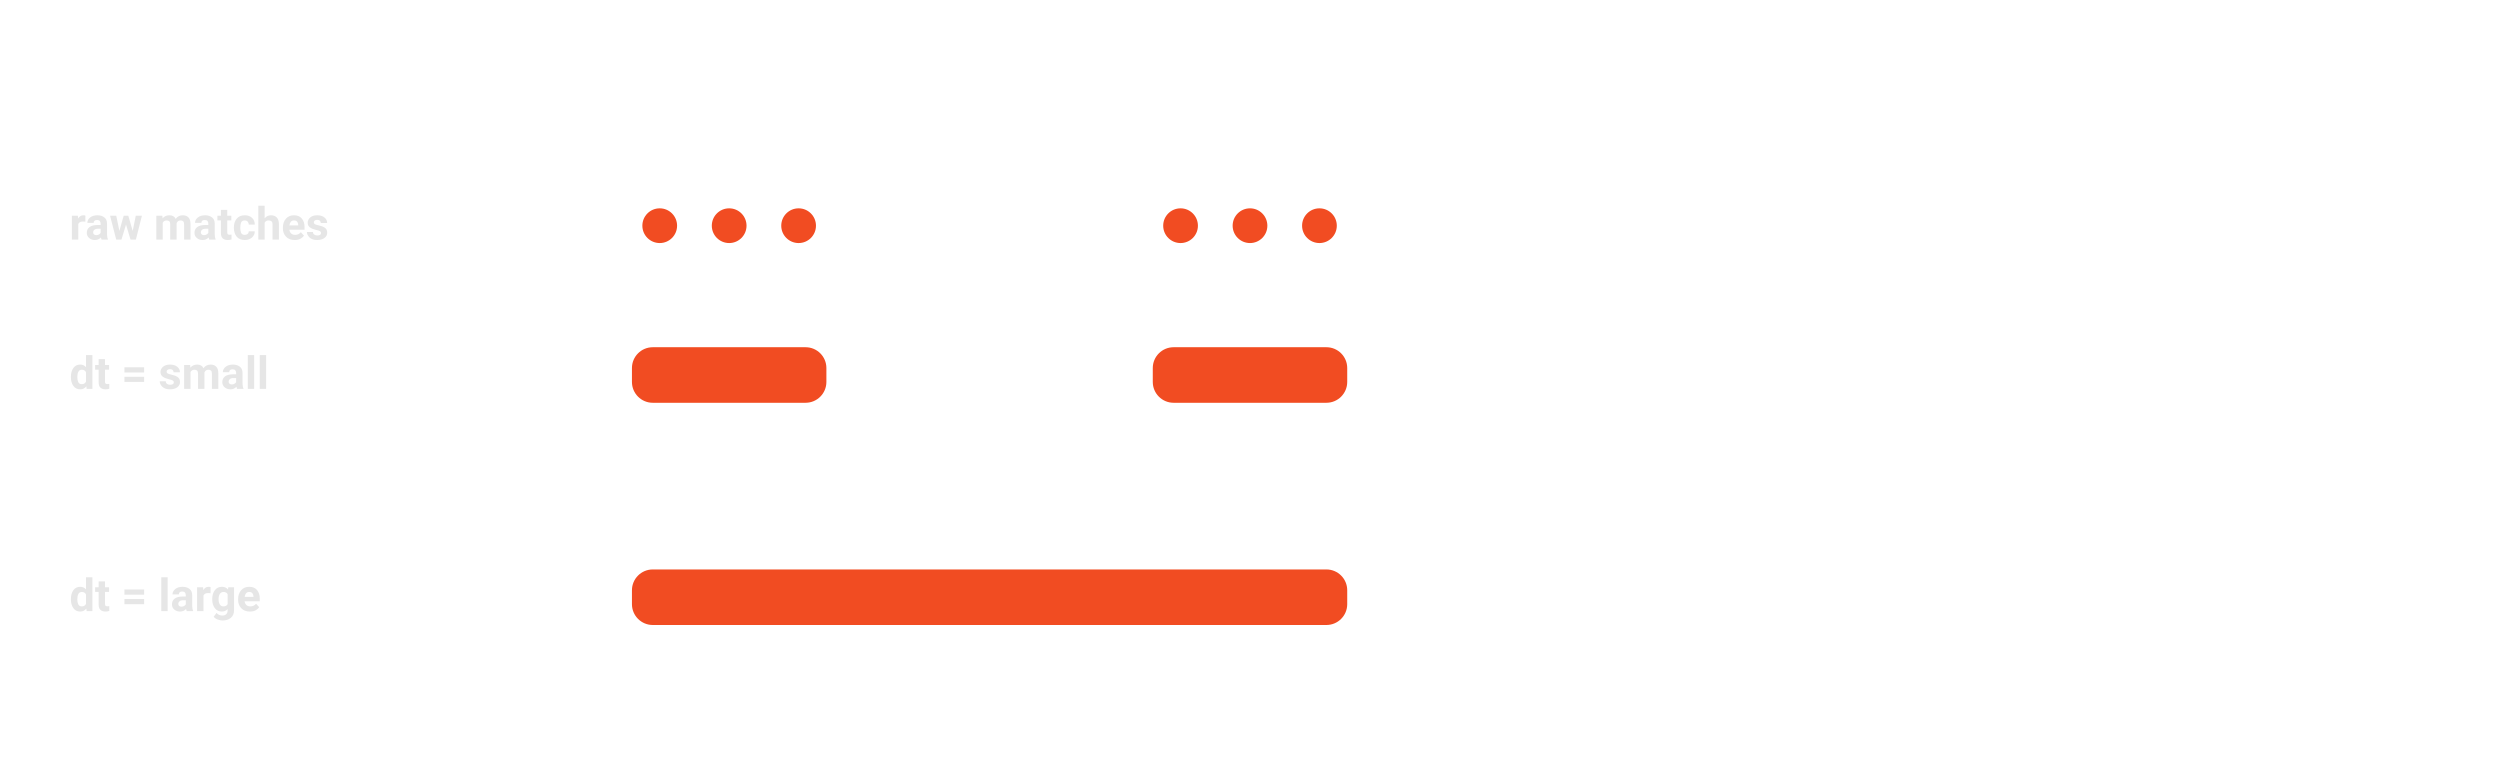
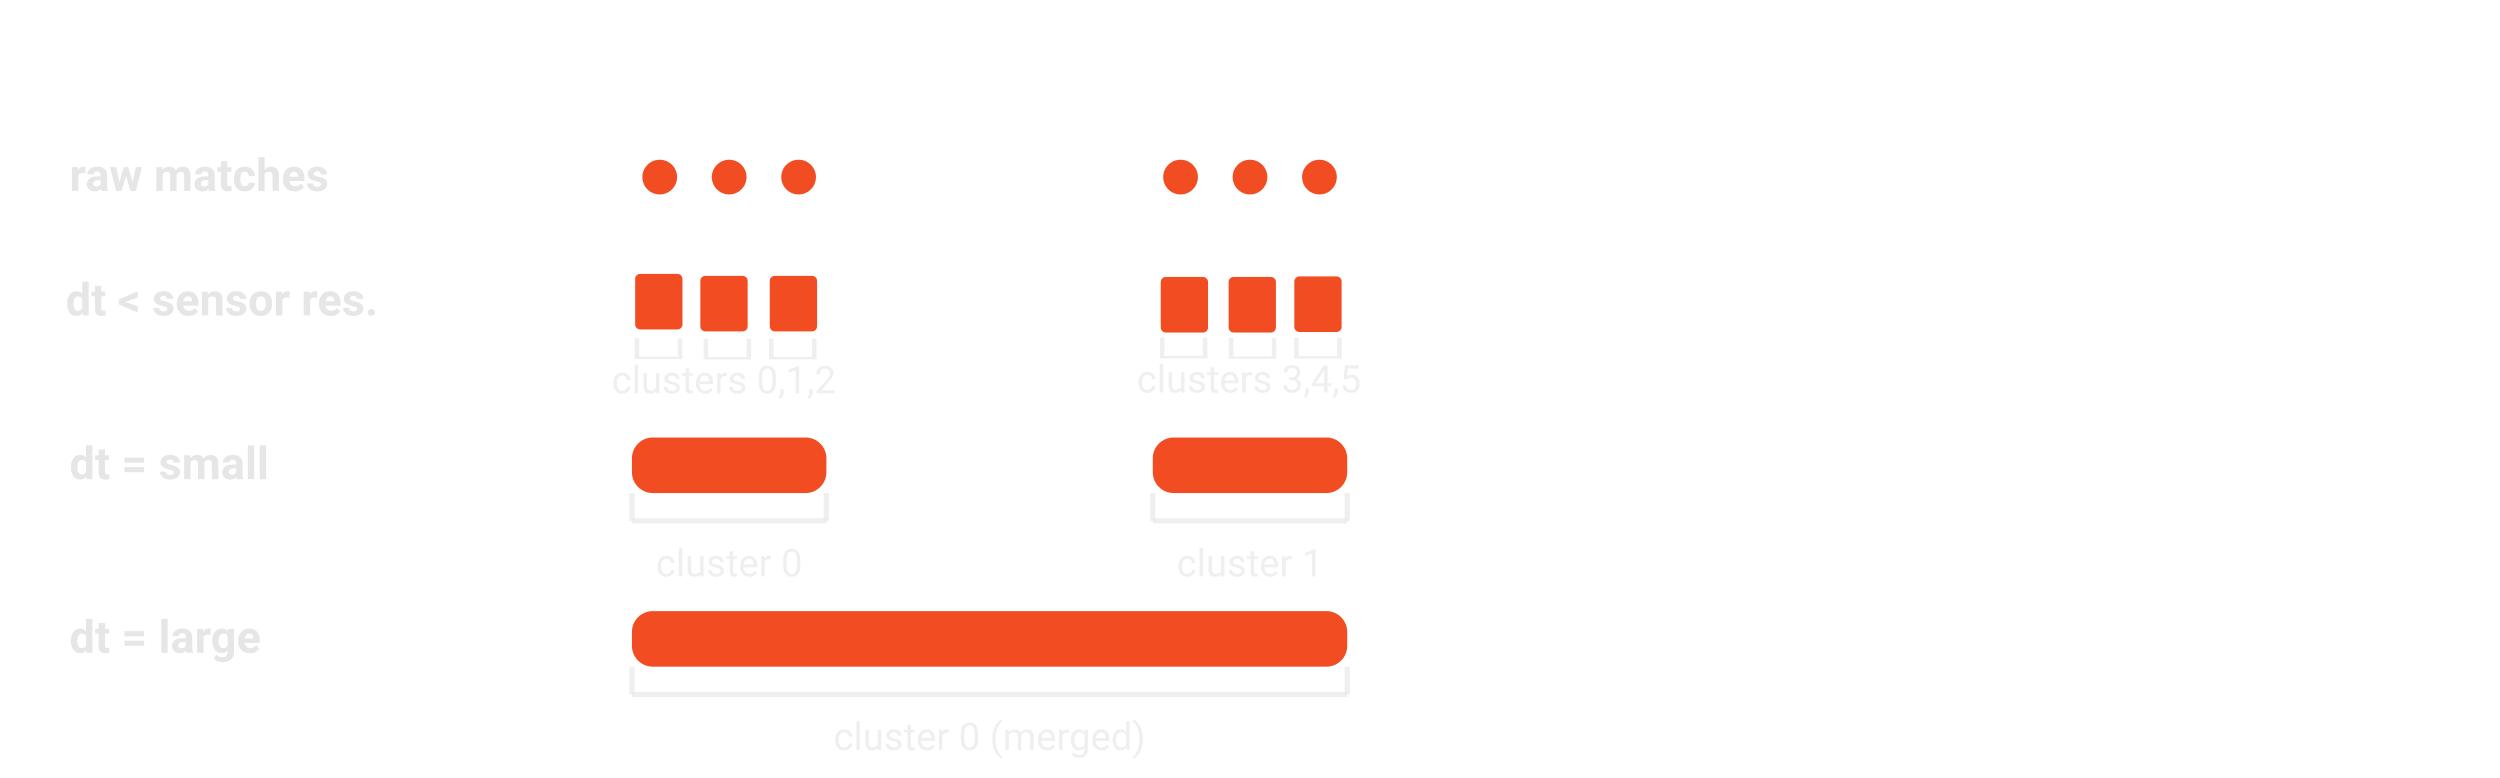
- <svg xmlns="http://www.w3.org/2000/svg" width="720" height="224" viewBox="0 0 720 224" fill="none" font-family="system-ui, -apple-system, Segoe UI, Roboto, sans-serif" role="img">
-   <text x="20" y="34" font-size="13" font-weight="600" letter-spacing="0.3" fill="rgba(255,255,255,0.55)">clusterize() — clustering_dt_ns controls how many clusters form</text>
-   <line x1="170" y1="65" x2="680" y2="65" stroke="rgba(255,255,255,0.12)" stroke-width="1" />
-   <text x="20" y="69" font-size="13" font-weight="600" fill="#e6e6e6">raw matches</text>
-   <circle cx="190" cy="65" r="5" fill="hsl(12, 88%, 54%)" />
-   <circle cx="210" cy="65" r="5" fill="hsl(12, 88%, 54%)" />
-   <circle cx="230" cy="65" r="5" fill="hsl(12, 88%, 54%)" />
-   <circle cx="340" cy="65" r="5" fill="hsl(12, 88%, 54%)" />
-   <circle cx="360" cy="65" r="5" fill="hsl(12, 88%, 54%)" />
-   <circle cx="380" cy="65" r="5" fill="hsl(12, 88%, 54%)" />
-   <line x1="170" y1="108" x2="680" y2="108" stroke="rgba(255,255,255,0.12)" stroke-width="1" />
-   <text x="20" y="112" font-size="13" font-weight="600" fill="#e6e6e6">dt = small</text>
-   <rect x="182" y="100" width="56" height="16" rx="6" fill="hsl(12, 88%, 54%)" />
-   <rect x="332" y="100" width="56" height="16" rx="6" fill="hsl(12, 88%, 54%)" />
-   <line x1="182" y1="116" x2="182" y2="124" stroke="rgba(255,255,255,0.45)" stroke-width="1.5" />
-   <line x1="238" y1="116" x2="238" y2="124" stroke="rgba(255,255,255,0.45)" stroke-width="1.5" />
-   <line x1="182" y1="124" x2="238" y2="124" stroke="rgba(255,255,255,0.45)" stroke-width="1.5" />
-   <text x="210" y="140" font-size="11" fill="rgba(255,255,255,0.7)" text-anchor="middle">cluster 0</text>
-   <line x1="332" y1="116" x2="332" y2="124" stroke="rgba(255,255,255,0.45)" stroke-width="1.5" />
-   <line x1="388" y1="116" x2="388" y2="124" stroke="rgba(255,255,255,0.45)" stroke-width="1.5" />
-   <line x1="332" y1="124" x2="388" y2="124" stroke="rgba(255,255,255,0.45)" stroke-width="1.5" />
-   <text x="360" y="140" font-size="11" fill="rgba(255,255,255,0.7)" text-anchor="middle">cluster 1</text>
-   <line x1="170" y1="172" x2="680" y2="172" stroke="rgba(255,255,255,0.12)" stroke-width="1" />
-   <text x="20" y="176" font-size="13" font-weight="600" fill="#e6e6e6">dt = large</text>
-   <rect x="182" y="164" width="206" height="16" rx="6" fill="hsl(12, 88%, 54%)" />
-   <line x1="182" y1="180" x2="182" y2="188" stroke="rgba(255,255,255,0.45)" stroke-width="1.5" />
-   <line x1="388" y1="180" x2="388" y2="188" stroke="rgba(255,255,255,0.45)" stroke-width="1.5" />
-   <line x1="182" y1="188" x2="388" y2="188" stroke="rgba(255,255,255,0.45)" stroke-width="1.5" />
-   <text x="285" y="204" font-size="11" fill="rgba(255,255,255,0.7)" text-anchor="middle">cluster 0 (merged)</text>
+ <svg xmlns="http://www.w3.org/2000/svg" width="720" height="224" viewBox="0 0 720 224" fill="none" font-family="system-ui, -apple-system, Segoe UI, Roboto, sans-serif" role="img" version="1.1" id="svg154">
+   <defs id="defs158">
+     <rect x="-16.882" y="241.786" width="732.142" height="238.069" id="rect3229" />
+     <rect x="-20.814" y="92.765" width="552.889" height="24.11" id="rect3223" />
+   </defs>
+   <text x="20" y="20" font-size="13px" font-weight="600" letter-spacing="0.3" fill="rgba(255,255,255,0.55)" id="text98">clusterize() — clustering_dt_ns controls how many clusters form</text>
+   <line x1="170" y1="51" x2="680" y2="51" stroke="rgba(255,255,255,0.12)" stroke-width="1" id="line100" />
+   <text x="20" y="55" font-size="13px" font-weight="600" fill="#e6e6e6" id="text102">raw matches</text>
+   <circle cx="190" cy="51" r="5" fill="#f14c22" id="circle104" />
+   <circle cx="210" cy="51" r="5" fill="#f14c22" id="circle106" />
+   <circle cx="230" cy="51" r="5" fill="#f14c22" id="circle108" />
+   <circle cx="340" cy="51" r="5" fill="#f14c22" id="circle110" />
+   <circle cx="360" cy="51" r="5" fill="#f14c22" id="circle112" />
+   <circle cx="380" cy="51" r="5" fill="#f14c22" id="circle114" />
+   <line x1="170" y1="134" x2="680" y2="134" stroke="rgba(255,255,255,0.12)" stroke-width="1" id="line116" />
+   <text x="20" y="138" font-size="13px" font-weight="600" fill="#e6e6e6" id="text118">dt = small</text>
+   <rect x="182" y="126" width="56" height="16" rx="6" fill="#f14c22" id="rect120" />
+   <rect x="332" y="126" width="56" height="16" rx="6" fill="#f14c22" id="rect122" />
+   <line x1="182" y1="142" x2="182" y2="150" stroke="rgba(255,255,255,0.45)" stroke-width="1.5" id="line124" style="fill:#e6e6e6;fill-opacity:0.647;stroke:#e6e6e6;stroke-opacity:0.647" />
+   <line x1="238" y1="142" x2="238" y2="150" stroke="rgba(255,255,255,0.45)" stroke-width="1.5" id="line126" style="fill:#e6e6e6;fill-opacity:0.647;stroke:#e6e6e6;stroke-opacity:0.647" />
+   <line x1="182" y1="150" x2="238" y2="150" stroke="rgba(255,255,255,0.45)" stroke-width="1.5" id="line128" style="fill:#e6e6e6;fill-opacity:0.647;stroke:#e6e6e6;stroke-opacity:0.647" />
+   <text x="210" y="166" font-size="11px" fill="rgba(255,255,255,0.7)" text-anchor="middle" id="text130" style="fill:#e6e6e6;fill-opacity:0.647">cluster 0</text>
+   <line x1="332" y1="142" x2="332" y2="150" stroke="rgba(255,255,255,0.45)" stroke-width="1.5" id="line132" style="fill:#e6e6e6;fill-opacity:0.647;stroke:#e6e6e6;stroke-opacity:0.647" />
+   <line x1="388" y1="142" x2="388" y2="150" stroke="rgba(255,255,255,0.45)" stroke-width="1.5" id="line134" style="fill:#e6e6e6;fill-opacity:0.647;stroke:#e6e6e6;stroke-opacity:0.647" />
+   <line x1="332" y1="150" x2="388" y2="150" stroke="rgba(255,255,255,0.45)" stroke-width="1.5" id="line136" style="fill:#e6e6e6;fill-opacity:0.647;stroke:#e6e6e6;stroke-opacity:0.647" />
+   <text x="360" y="166" font-size="11px" fill="rgba(255,255,255,0.7)" text-anchor="middle" id="text138" style="fill:#e6e6e6;fill-opacity:0.647">cluster 1</text>
+   <line x1="168.927" y1="86.878" x2="678.927" y2="86.878" stroke="rgba(255,255,255,0.12)" stroke-width="1" id="line116-3" />
+   <text x="18.927" y="90.878" font-size="13px" font-weight="600" fill="#e6e6e6" id="text118-6">dt &lt; sensor res.</text>
+   <rect x="182.927" y="78.878" width="13.626" height="16" rx="1.46" fill="#f14c22" id="rect120-7" style="stroke-width:0.493" />
+   <rect x="201.695" y="79.443" width="13.626" height="16" rx="1.46" fill="#f14c22" id="rect120-7-9" style="stroke-width:0.493" />
+   <rect x="221.695" y="79.443" width="13.626" height="16" rx="1.46" fill="#f14c22" id="rect120-7-9-3" style="stroke-width:0.493" />
+   <rect x="334.292" y="79.764" width="13.626" height="16" rx="1.46" fill="#f14c22" id="rect120-7-9-3-6" style="stroke-width:0.493" />
+   <rect x="353.841" y="79.765" width="13.626" height="16" rx="1.46" fill="#f14c22" id="rect120-7-9-3-6-0" style="stroke-width:0.493" />
+   <rect x="372.764" y="79.612" width="13.626" height="16" rx="1.46" fill="#f14c22" id="rect120-7-9-3-6-0-6" style="stroke-width:0.493" />
+   <line x1="334.699" y1="97.2" x2="334.699" y2="103.203" stroke="rgba(255,255,255,0.45)" stroke-width="1.299" id="line132-9" style="fill:#e6e6e6;fill-opacity:0.647;stroke:#e6e6e6;stroke-opacity:0.647" />
+   <line x1="347.084" y1="97.226" x2="347.084" y2="103.23" stroke="rgba(255,255,255,0.45)" stroke-width="1.299" id="line132-9-2" style="fill:#e6e6e6;fill-opacity:0.647;stroke:#e6e6e6;stroke-opacity:0.647" />
+   <line x1="335.241" y1="102.841" x2="346.481" y2="102.841" stroke="rgba(255,255,255,0.45)" stroke-width="0.672" id="line136-2" style="fill:#e6e6e6;fill-opacity:0.647;stroke:#e6e6e6;stroke-opacity:0.647" />
+   <text x="359.707" y="113.037" font-size="11px" fill="rgba(255,255,255,0.7)" text-anchor="middle" id="text138-7" style="fill:#e6e6e6;fill-opacity:0.647">clusters 3,4,5</text>
+   <line x1="354.541" y1="97.325" x2="354.541" y2="103.328" stroke="rgba(255,255,255,0.45)" stroke-width="1.299" id="line132-9-1" style="fill:#e6e6e6;fill-opacity:0.647;stroke:#e6e6e6;stroke-opacity:0.647" />
+   <line x1="366.925" y1="97.352" x2="366.925" y2="103.355" stroke="rgba(255,255,255,0.45)" stroke-width="1.299" id="line132-9-2-8" style="fill:#e6e6e6;fill-opacity:0.647;stroke:#e6e6e6;stroke-opacity:0.647" />
+   <line x1="355.082" y1="102.966" x2="366.322" y2="102.966" stroke="rgba(255,255,255,0.45)" stroke-width="0.672" id="line136-2-7" style="fill:#e6e6e6;fill-opacity:0.647;stroke:#e6e6e6;stroke-opacity:0.647" />
+   <line x1="373.379" y1="97.274" x2="373.379" y2="103.278" stroke="rgba(255,255,255,0.45)" stroke-width="1.299" id="line132-9-1-2" style="fill:#e6e6e6;fill-opacity:0.647;stroke:#e6e6e6;stroke-opacity:0.647" />
+   <line x1="385.764" y1="97.301" x2="385.764" y2="103.304" stroke="rgba(255,255,255,0.45)" stroke-width="1.299" id="line132-9-2-8-0" style="fill:#e6e6e6;fill-opacity:0.647;stroke:#e6e6e6;stroke-opacity:0.647" />
+   <line x1="373.921" y1="102.915" x2="385.161" y2="102.915" stroke="rgba(255,255,255,0.45)" stroke-width="0.672" id="line136-2-7-2" style="fill:#e6e6e6;fill-opacity:0.647;stroke:#e6e6e6;stroke-opacity:0.647" />
+   <line x1="183.449" y1="97.418" x2="183.449" y2="103.422" stroke="rgba(255,255,255,0.45)" stroke-width="1.299" id="line132-9-12" style="fill:#e6e6e6;fill-opacity:0.647;stroke:#e6e6e6;stroke-opacity:0.647" />
+   <line x1="195.834" y1="97.445" x2="195.834" y2="103.448" stroke="rgba(255,255,255,0.45)" stroke-width="1.299" id="line132-9-2-9" style="fill:#e6e6e6;fill-opacity:0.647;stroke:#e6e6e6;stroke-opacity:0.647" />
+   <line x1="183.991" y1="103.059" x2="195.231" y2="103.059" stroke="rgba(255,255,255,0.45)" stroke-width="0.672" id="line136-2-3" style="fill:#e6e6e6;fill-opacity:0.647;stroke:#e6e6e6;stroke-opacity:0.647" />
+   <text x="208.457" y="113.255" font-size="11px" fill="rgba(255,255,255,0.7)" text-anchor="middle" id="text138-7-1" style="fill:#e6e6e6;fill-opacity:0.647">clusters 0,1,2</text>
+   <line x1="203.291" y1="97.544" x2="203.291" y2="103.547" stroke="rgba(255,255,255,0.45)" stroke-width="1.299" id="line132-9-1-9" style="fill:#e6e6e6;fill-opacity:0.647;stroke:#e6e6e6;stroke-opacity:0.647" />
+   <line x1="215.675" y1="97.57" x2="215.675" y2="103.573" stroke="rgba(255,255,255,0.45)" stroke-width="1.299" id="line132-9-2-8-4" style="fill:#e6e6e6;fill-opacity:0.647;stroke:#e6e6e6;stroke-opacity:0.647" />
+   <line x1="203.832" y1="103.184" x2="215.072" y2="103.184" stroke="rgba(255,255,255,0.45)" stroke-width="0.672" id="line136-2-7-7" style="fill:#e6e6e6;fill-opacity:0.647;stroke:#e6e6e6;stroke-opacity:0.647" />
+   <line x1="222.129" y1="97.493" x2="222.129" y2="103.496" stroke="rgba(255,255,255,0.45)" stroke-width="1.299" id="line132-9-1-2-8" style="fill:#e6e6e6;fill-opacity:0.647;stroke:#e6e6e6;stroke-opacity:0.647" />
+   <line x1="234.514" y1="97.519" x2="234.514" y2="103.523" stroke="rgba(255,255,255,0.45)" stroke-width="1.299" id="line132-9-2-8-0-4" style="fill:#e6e6e6;fill-opacity:0.647;stroke:#e6e6e6;stroke-opacity:0.647" />
+   <line x1="222.671" y1="103.134" x2="233.911" y2="103.134" stroke="rgba(255,255,255,0.45)" stroke-width="0.672" id="line136-2-7-2-5" style="fill:#e6e6e6;fill-opacity:0.647;stroke:#e6e6e6;stroke-opacity:0.647" />
+   <line x1="170" y1="184" x2="680" y2="184" stroke="rgba(255,255,255,0.12)" stroke-width="1" id="line140" />
+   <text x="20" y="188" font-size="13px" font-weight="600" fill="#e6e6e6" id="text142">dt = large</text>
+   <rect x="182" y="176" width="206" height="16" rx="6" fill="#f14c22" id="rect144" />
+   <line x1="182" y1="192" x2="182" y2="200" stroke="rgba(255,255,255,0.45)" stroke-width="1.5" id="line146" style="fill:#e6e6e6;fill-opacity:0.647;stroke:#e6e6e6;stroke-opacity:0.647" />
+   <line x1="388" y1="192" x2="388" y2="200" stroke="rgba(255,255,255,0.45)" stroke-width="1.5" id="line148" style="fill:#e6e6e6;fill-opacity:0.647;stroke:#e6e6e6;stroke-opacity:0.647" />
+   <line x1="182" y1="200" x2="388" y2="200" stroke="rgba(255,255,255,0.45)" stroke-width="1.5" id="line150" style="fill:#e6e6e6;fill-opacity:0.647;stroke:#e6e6e6;stroke-opacity:0.647" />
+   <text x="285" y="216" font-size="11px" fill="rgba(255,255,255,0.7)" text-anchor="middle" id="text152" style="fill:#e6e6e6;fill-opacity:0.647">cluster 0 (merged)</text>
+   <text xml:space="preserve" id="text3221" style="white-space:pre;shape-inside:url(#rect3223);display:inline;fill:#ff0000;stroke:#f04b21;stroke-width:1.306;stroke-dasharray:1.306, 1.306;stroke-opacity:0.4" />
+   <text xml:space="preserve" id="text3227" style="white-space:pre;shape-inside:url(#rect3229);display:inline;fill:#ff0000;stroke:#f04b21;stroke-width:1.306;stroke-dasharray:1.306, 1.306;stroke-opacity:0.4" />
</svg>
